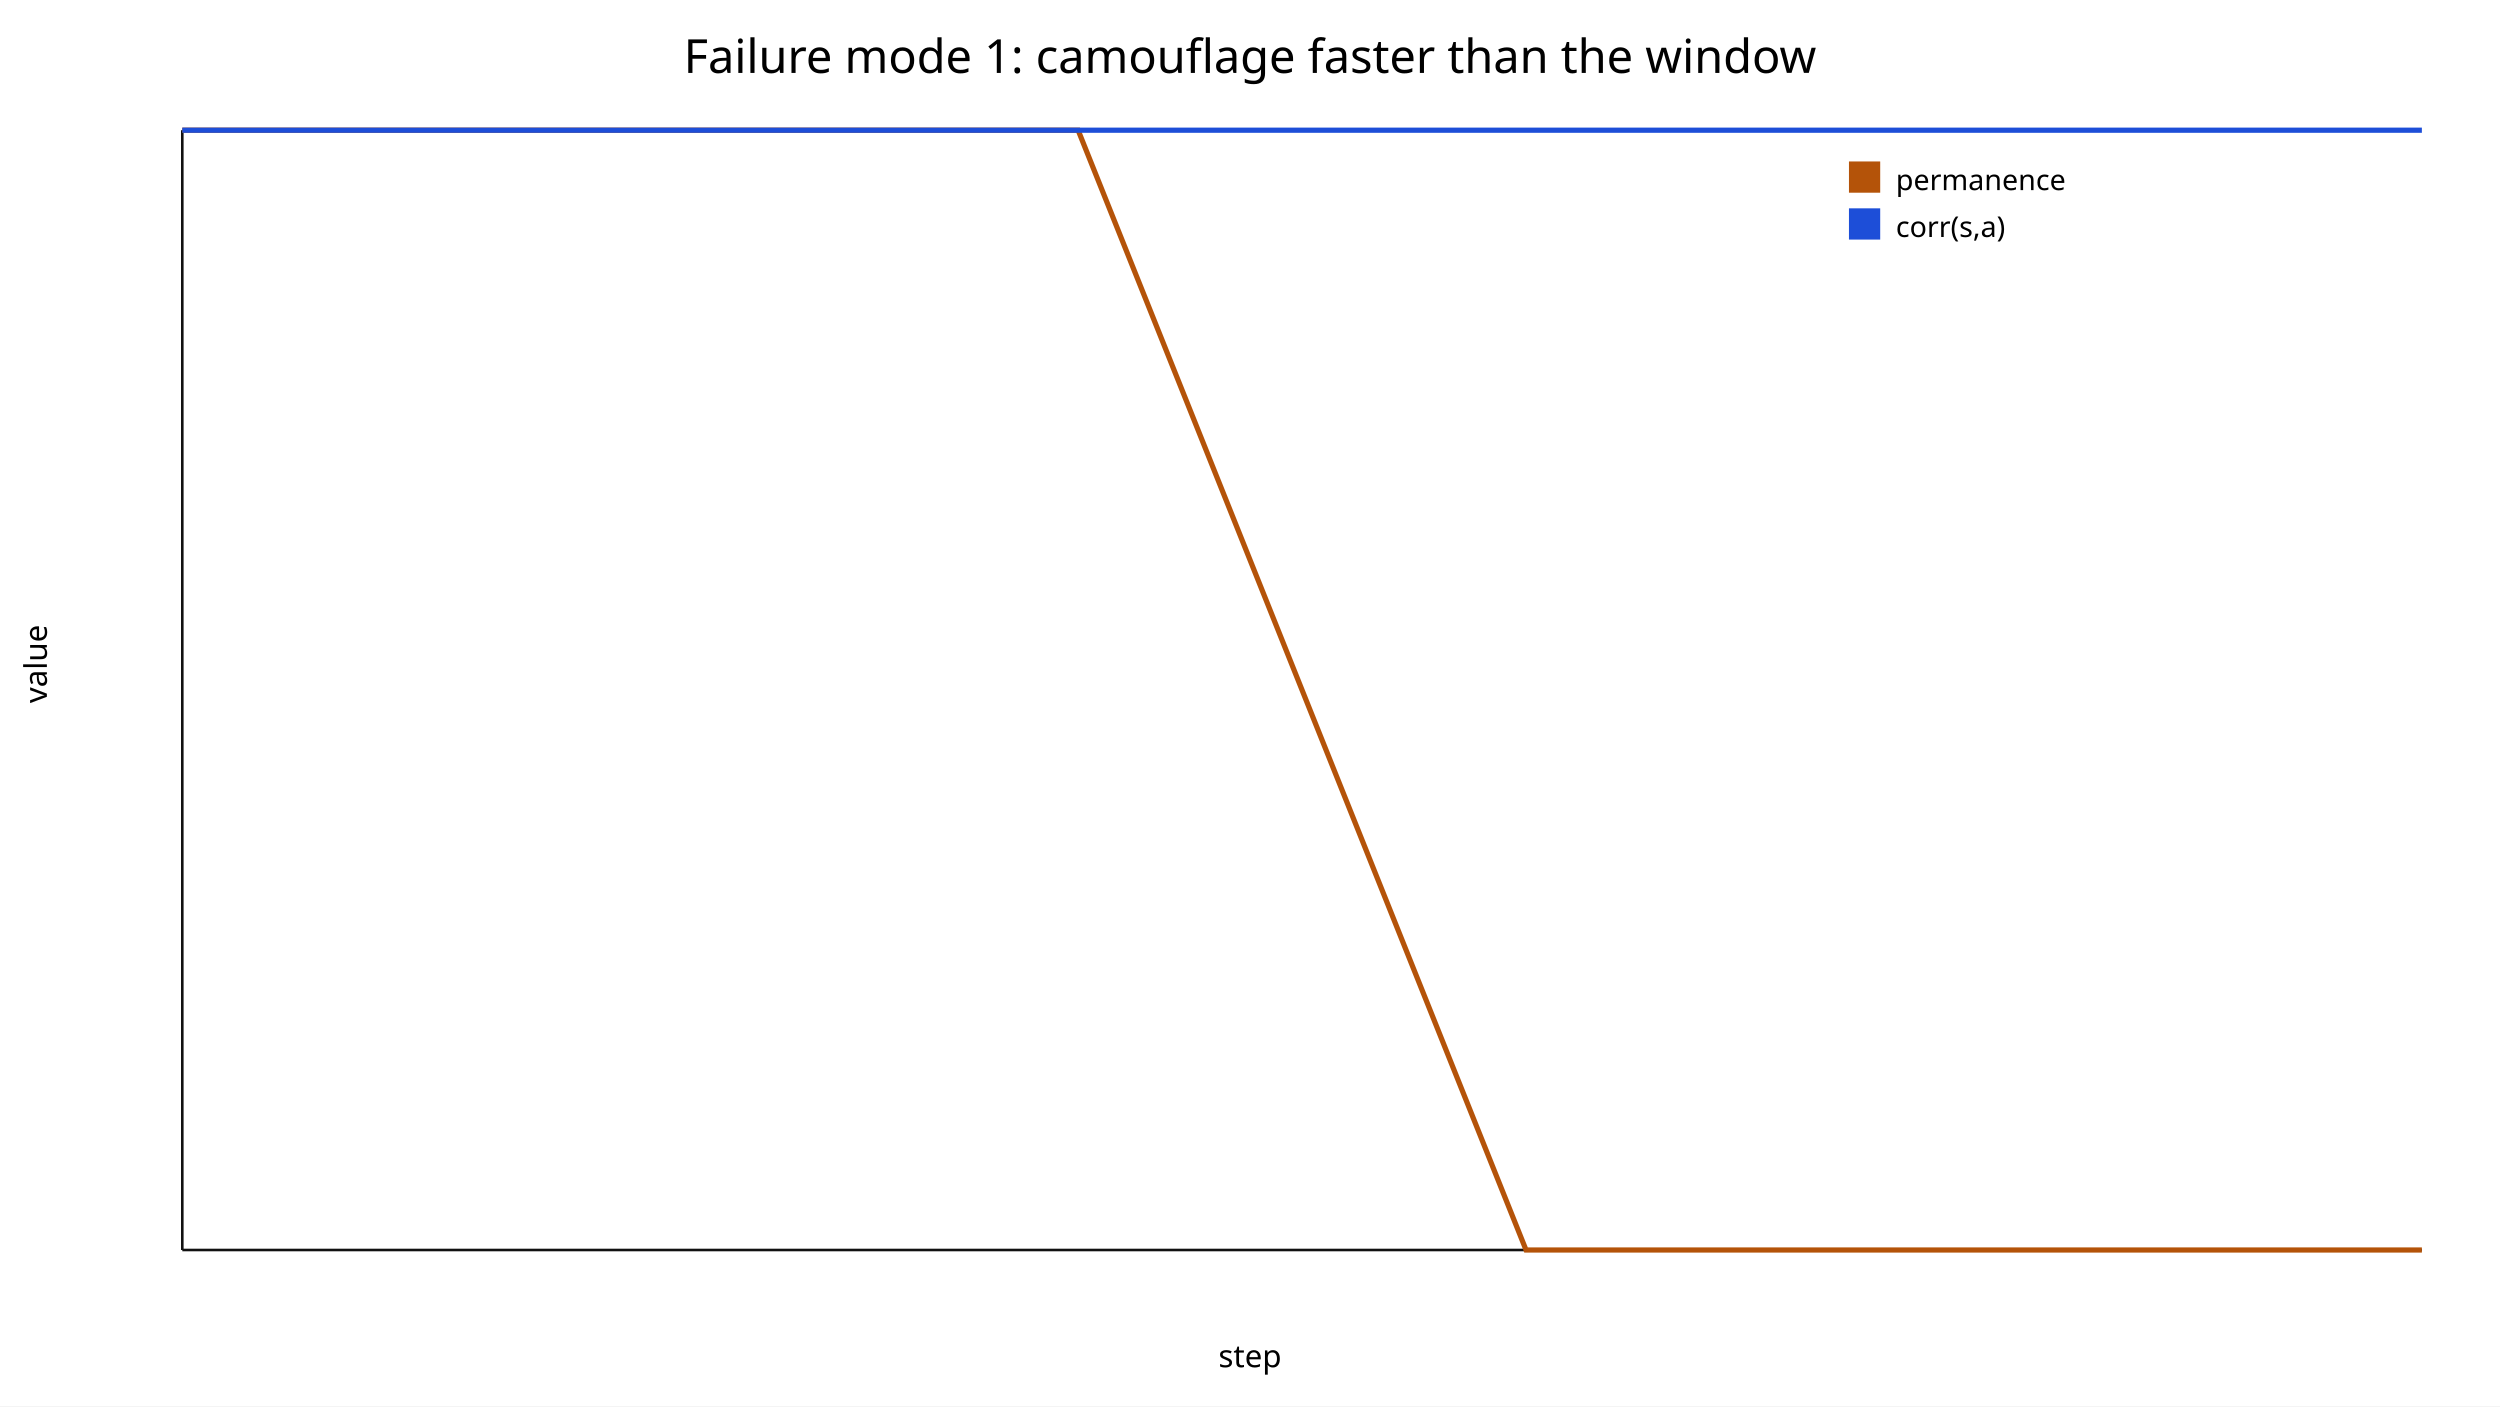
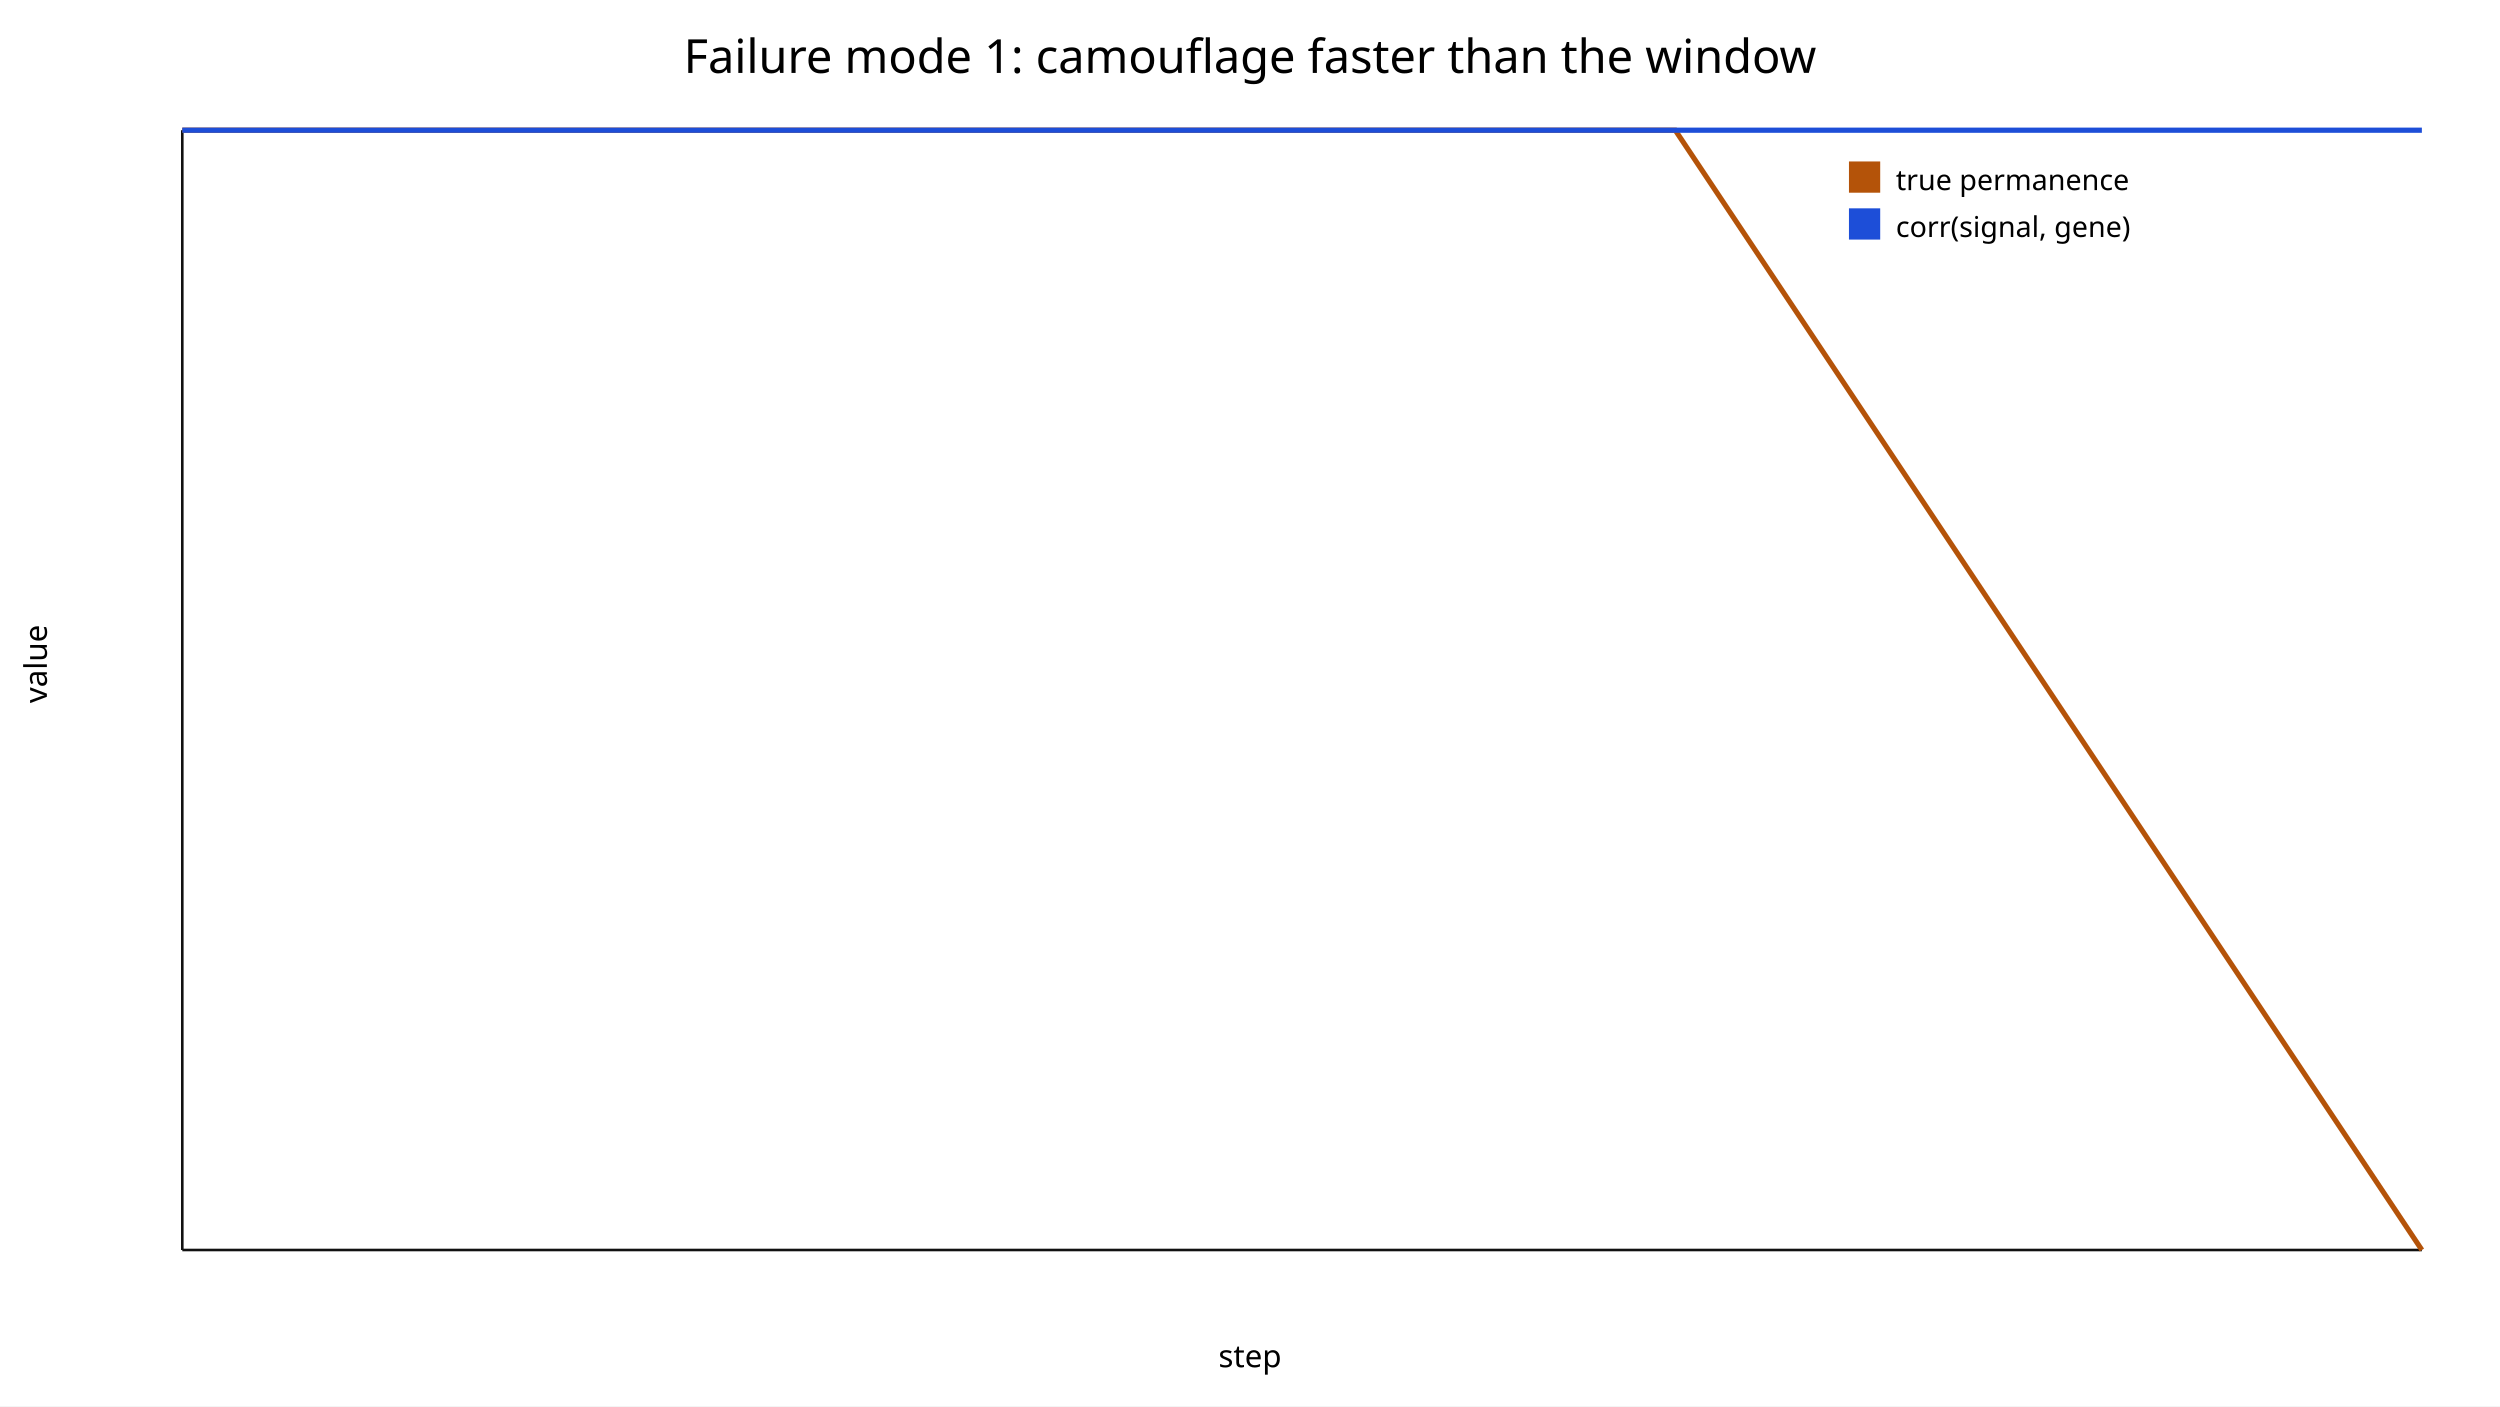
<svg xmlns="http://www.w3.org/2000/svg" width="960" height="540" viewBox="0 0 960 540">
  <rect width="100%" height="100%" fill="white" />
  <text x="480.0" y="28" text-anchor="middle" font-family="sans-serif" font-size="18">Failure mode 1: camouflage faster than the window</text>
  <line x1="70" y1="480" x2="930" y2="480" stroke="#111" />
  <line x1="70" y1="50" x2="70" y2="480" stroke="#111" />
  <text x="480.0" y="525" text-anchor="middle" font-family="sans-serif" font-size="12">step</text>
  <text x="18" y="270.0" transform="rotate(-90 18 270.0)" font-family="sans-serif" font-size="12">value</text>
-   <polyline fill="none" stroke="#b45309" stroke-width="2" points="70.0,50.0 242.0,50.0 414.0,50.0 586.0,480.0 758.0,480.0 930.0,480.0" />
-   <polyline fill="none" stroke="#1d4ed8" stroke-width="2" points="70.0,50.0 242.0,50.0 414.0,50.0 586.0,50.0 758.0,50.0 930.0,50.0" />
+   <polyline fill="none" stroke="#b45309" stroke-width="2" points="70.0,50.0 356.7,50.0 643.3,50.0 930.0,480.0" />
+   <polyline fill="none" stroke="#1d4ed8" stroke-width="2" points="70.0,50.0 356.7,50.0 643.3,50.0 930.0,50.0" />
  <rect x="710" y="62" width="12" height="12" fill="#b45309" />
-   <text x="728" y="73" font-family="sans-serif" font-size="11">permanence</text>
+   <text x="728" y="73" font-family="sans-serif" font-size="11">true permanence</text>
  <rect x="710" y="80" width="12" height="12" fill="#1d4ed8" />
-   <text x="728" y="91" font-family="sans-serif" font-size="11">corr(s,a)</text>
+   <text x="728" y="91" font-family="sans-serif" font-size="11">corr(signal, gene)</text>
</svg>
